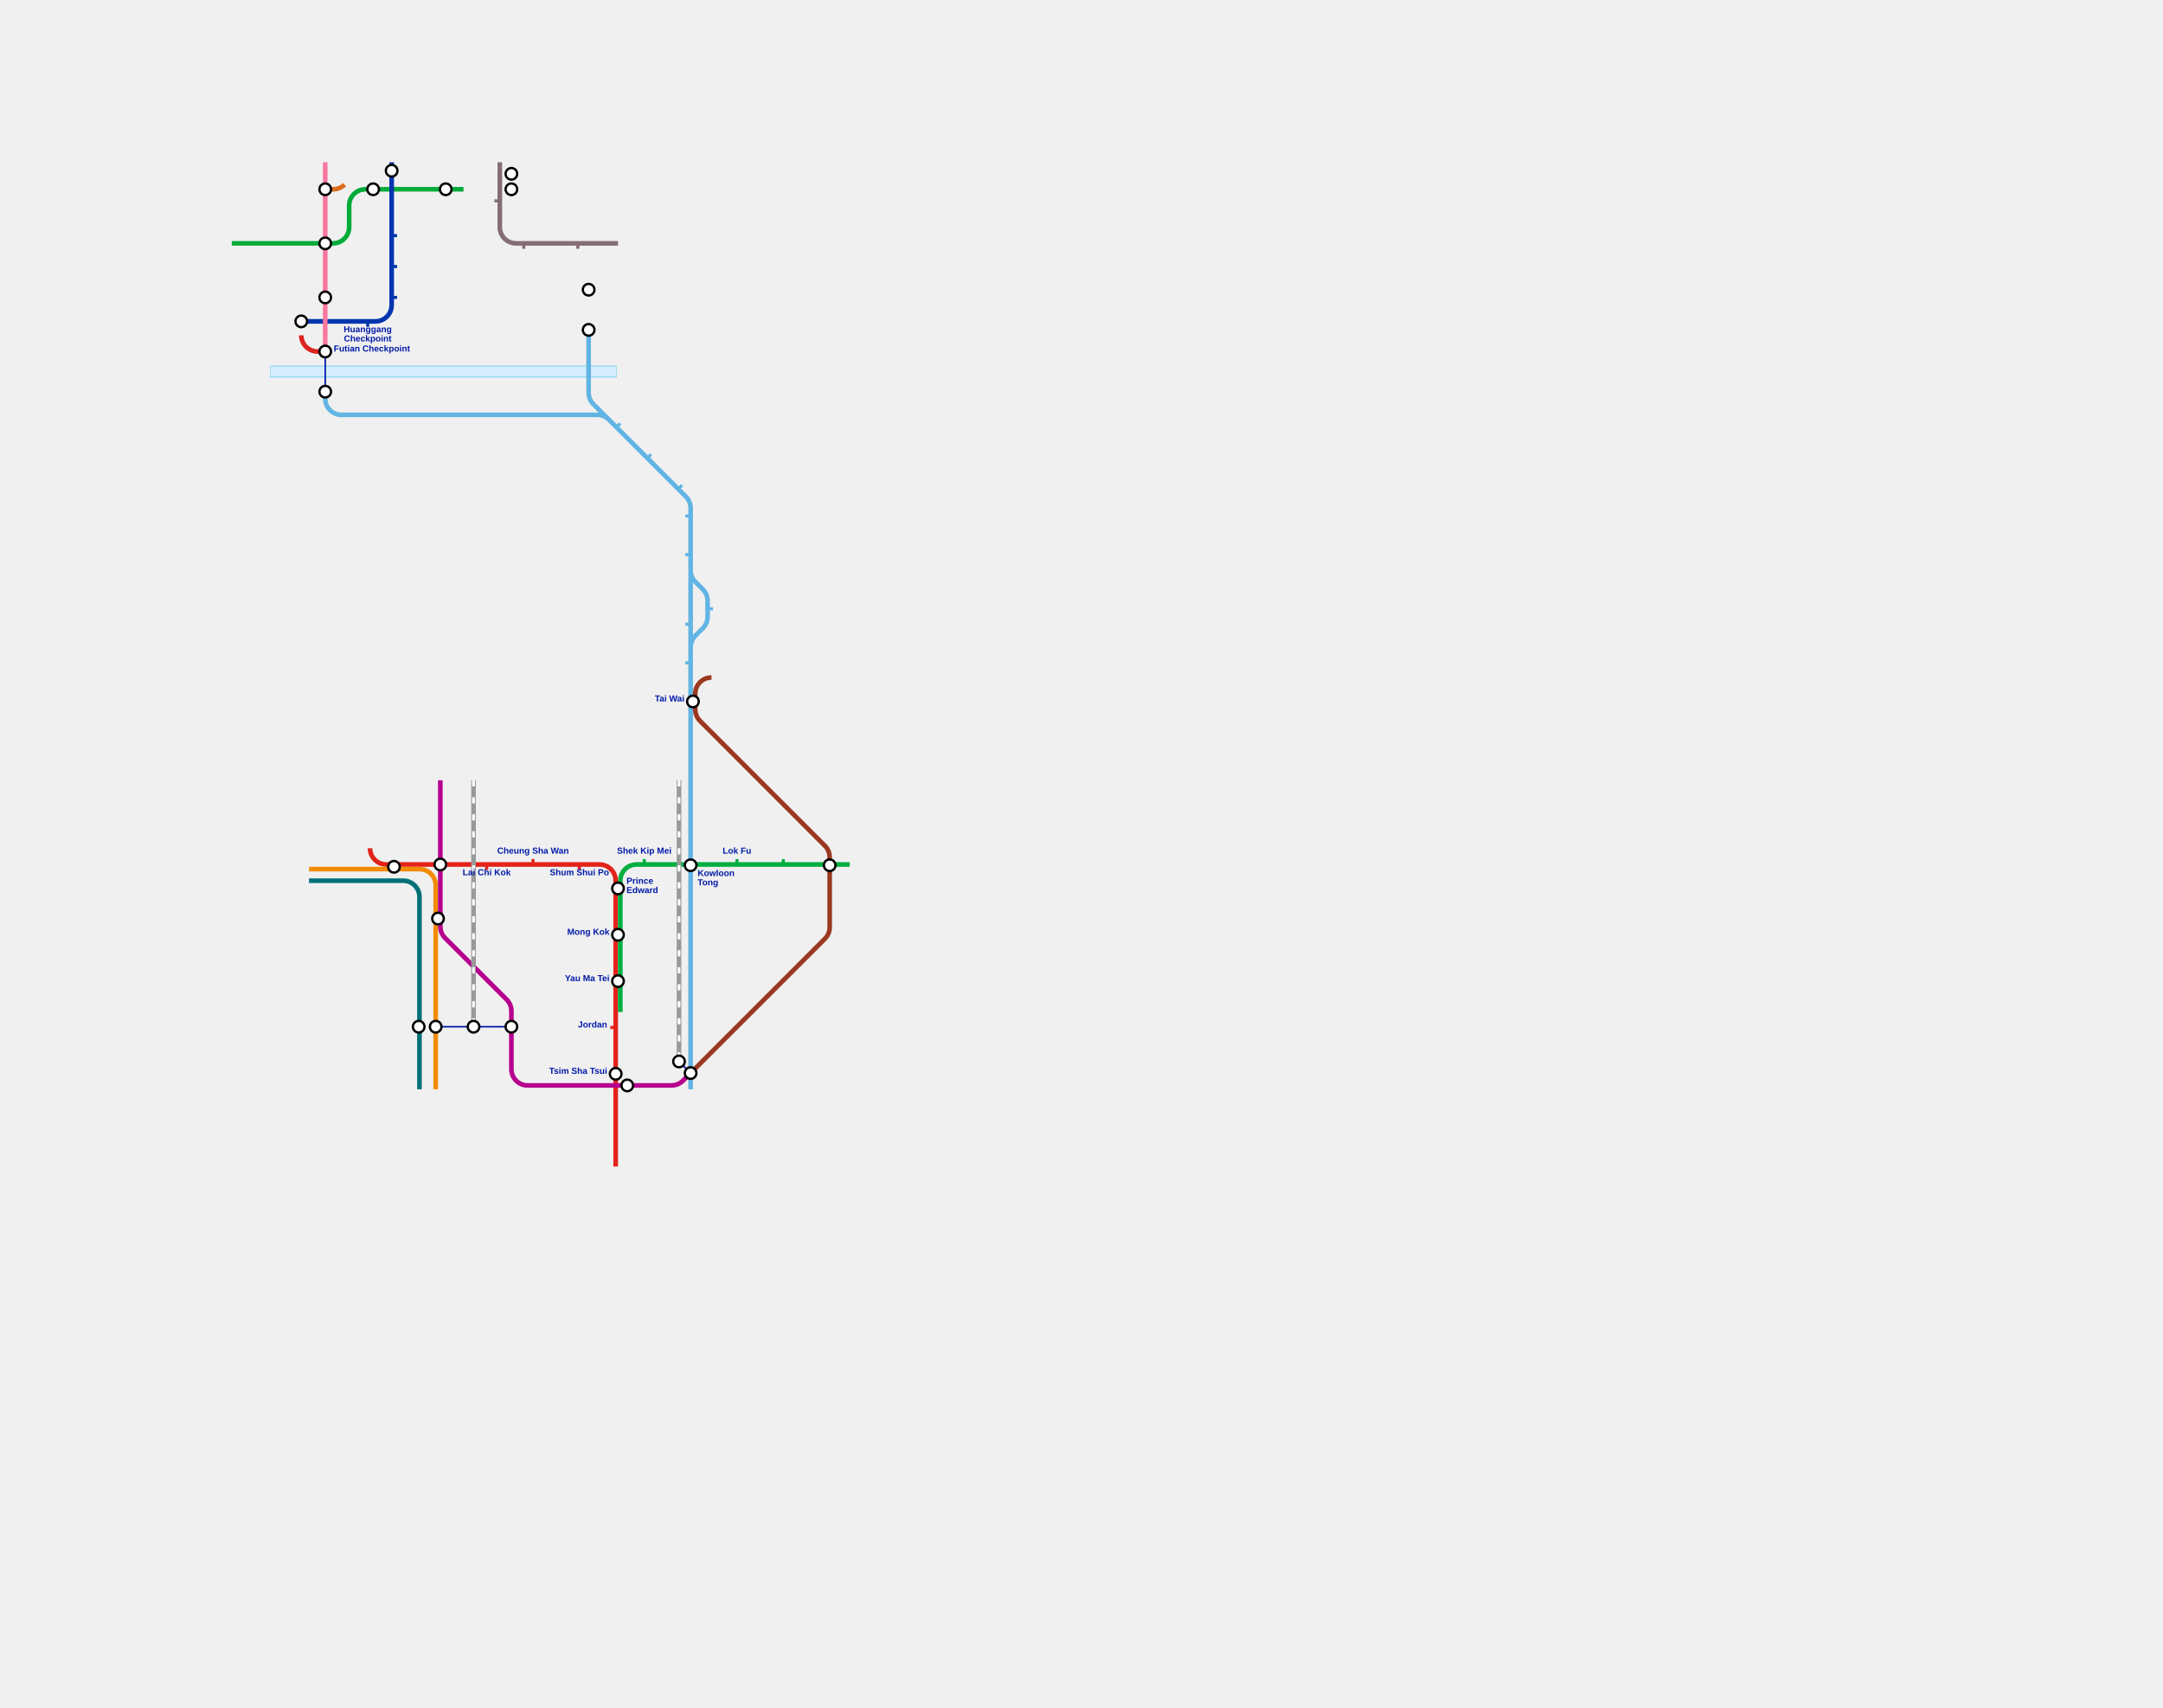
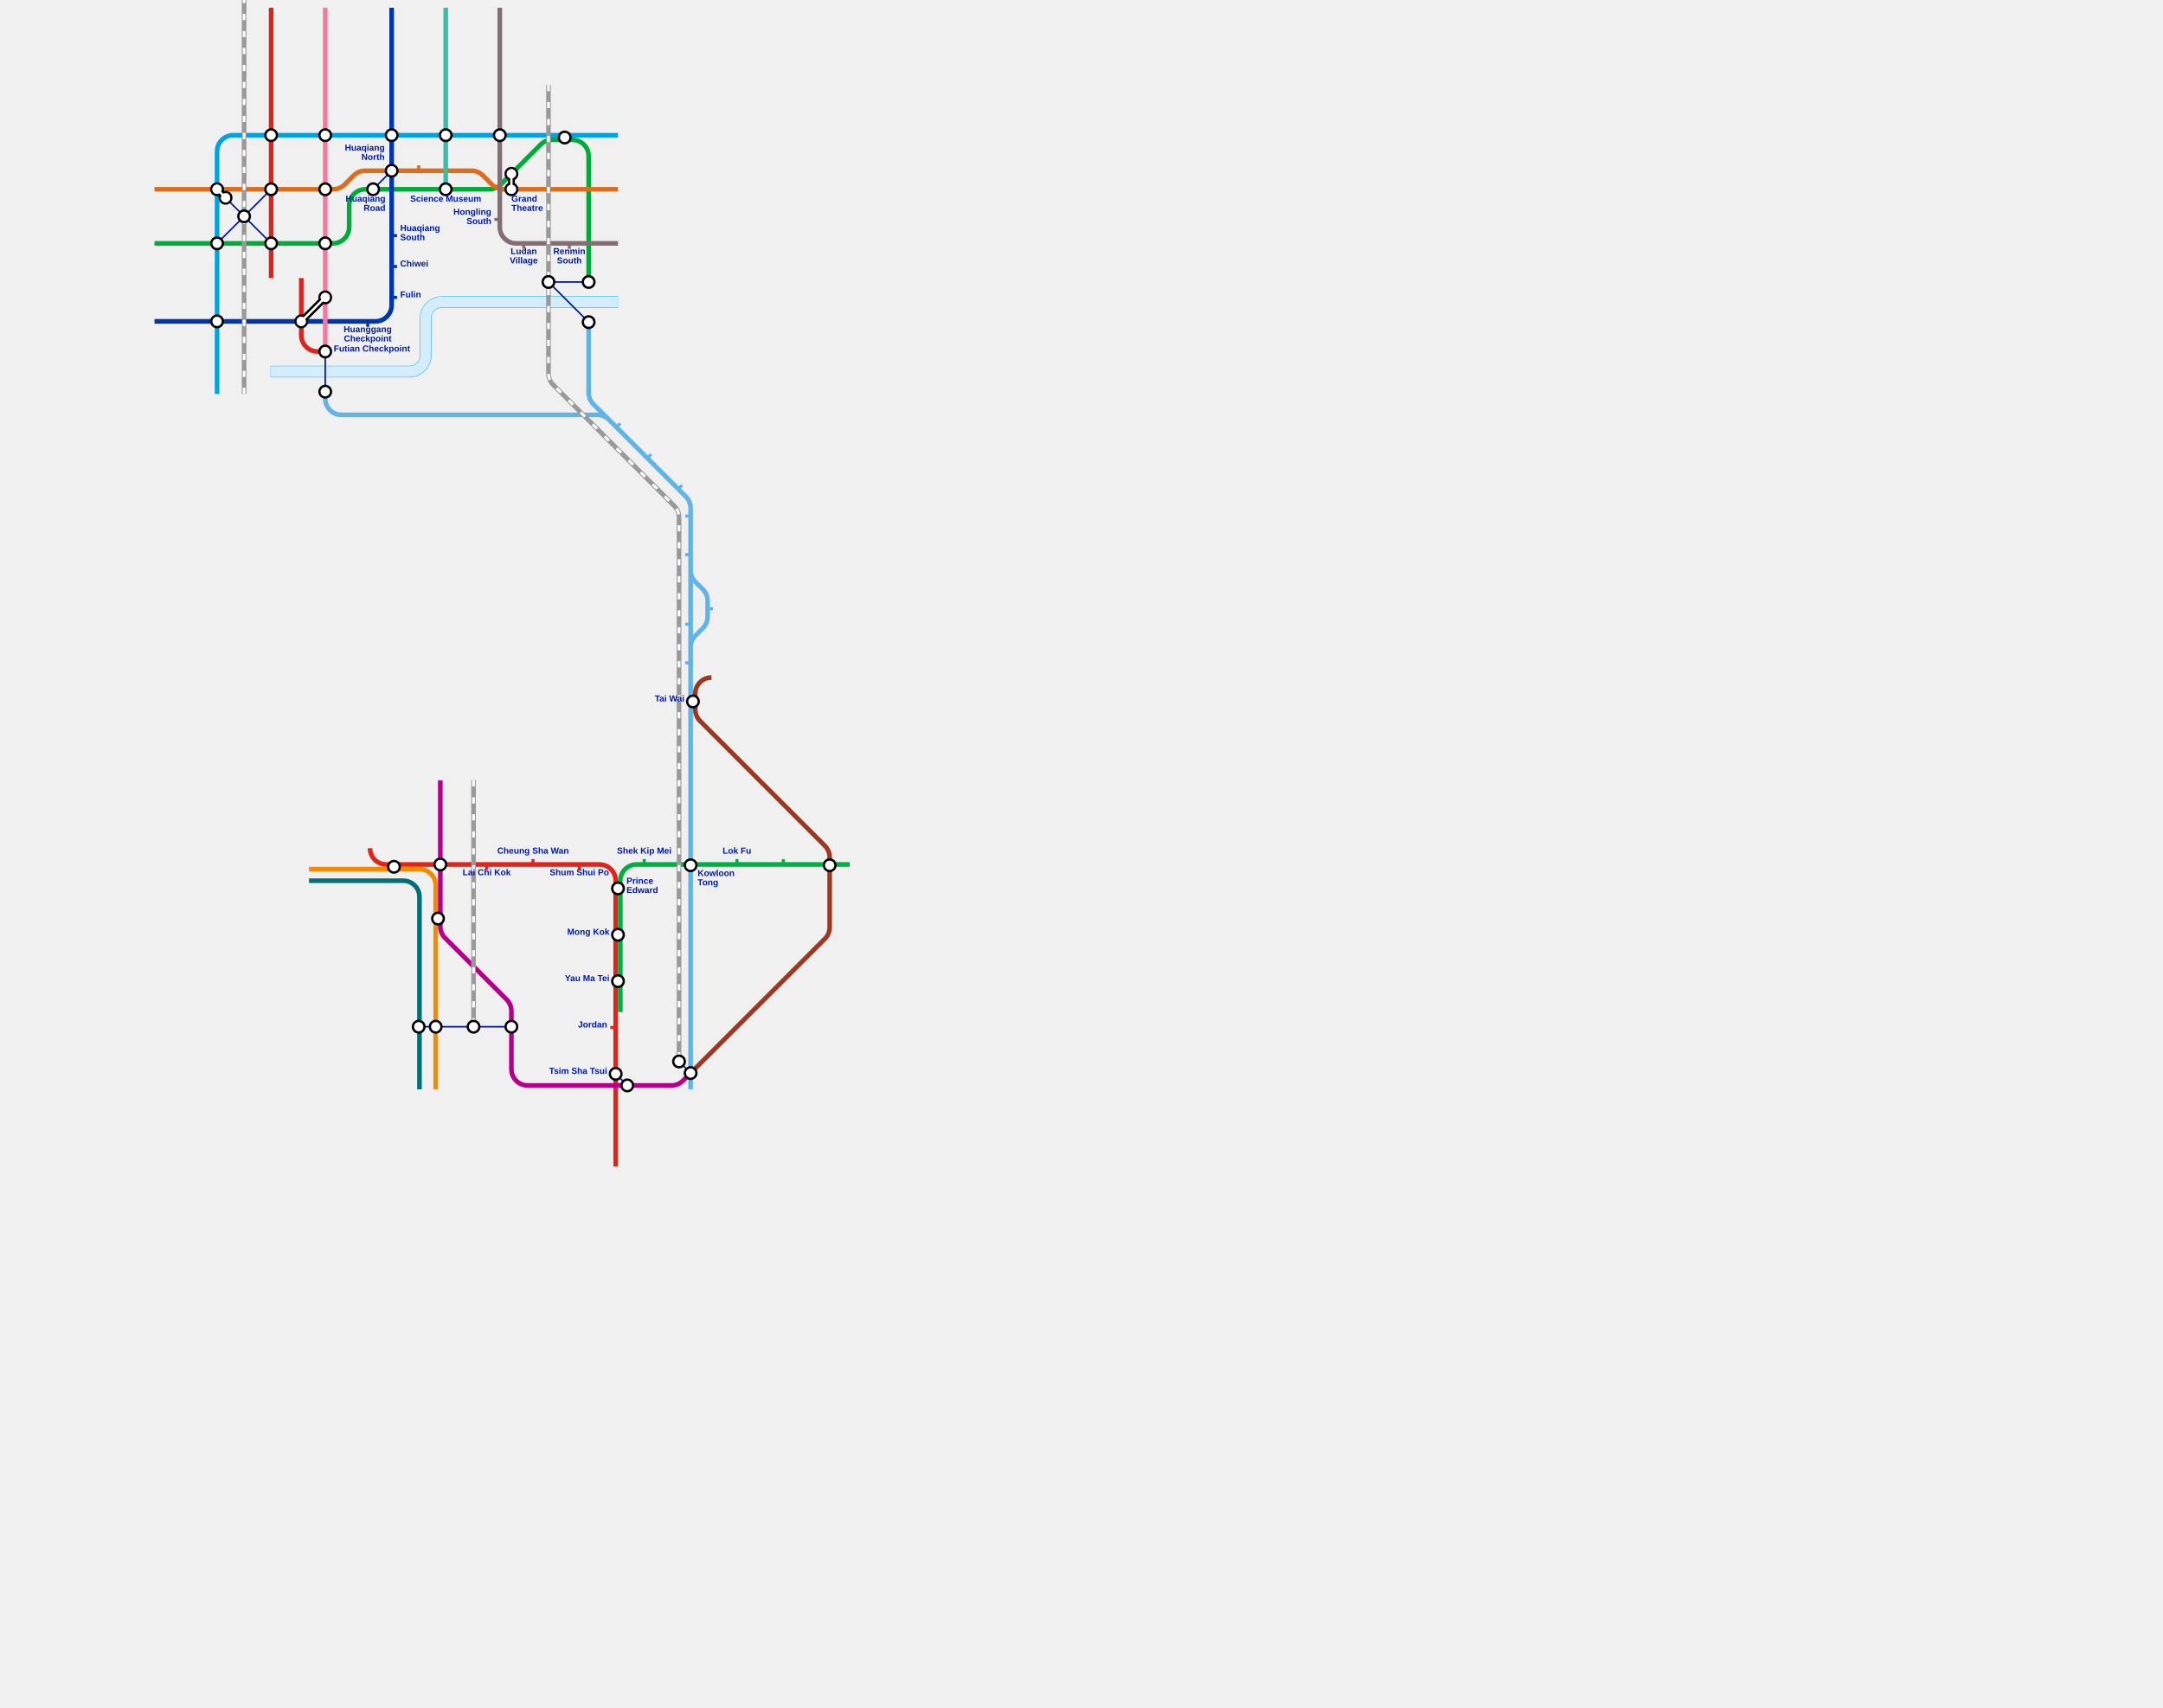
<svg xmlns="http://www.w3.org/2000/svg" xmlns:xlink="http://www.w3.org/1999/xlink" width="2800" height="2210" viewBox="-800 -1210 2800 2210">
  <style type="text/css">
        .LineDiagram {fill:none;stroke-width:6}
        .NonGZMTR {stroke:#fff;stroke-width:2}
        .Railway {stroke-dasharray:8,14;stroke-width:3.5;stroke:#fff}
        .DumbbellBG {stroke:#000;stroke-width:9}
        .DumbbellFG {stroke:#fff;stroke-width:3}
        .PaidTunnel {fill:none;stroke:#0019A8;stroke-width:2}
        .RiverBG {fill:none;stroke-width:15;stroke:#00ABE7}
        .RiverFG {fill:none;stroke-width:14;stroke:#D4EDFC}
        .FlagBox {fill:none;stroke-width:8}
        .FlagBoxNameEN {
            font-family:Arial,"Hiragino Mincho ProN","PingFang HK","Meiryo UI",Meiryo,"Microsoft Jhenghei UI","Arial Unicode MS",sans-serif;
            font-weight:bold;
            alignment-baseline:middle;
            text-anchor:middle;
            font-size:4.5pt;
        }
        .FlagBoxNameZH {
            font-family:Arial,"Hiragino Mincho ProN","PingFang HK","Meiryo UI",Meiryo,"Microsoft Jhenghei UI","Arial Unicode MS",sans-serif;
            font-weight:bold;
            alignment-baseline:central;
            text-anchor:middle;
            font-size:3.7pt;
        }
        .StationTick {fill:none;stroke-width:4}
        .StationNameEN {
            font-family:Arial,"Hiragino Mincho ProN","PingFang HK","Meiryo UI",Meiryo,"Microsoft Jhenghei UI","Arial Unicode MS",sans-serif;
            fill:#0019A8;
            font-weight:bold;
            alignment-baseline:middle;
        }
        .StationNameZH {
            font-family:Arial,"Hiragino Mincho ProN","PingFang HK","Meiryo UI",Meiryo,"Microsoft Jhenghei UI","Arial Unicode MS",sans-serif;
            fill:#0019A8;
            font-weight:bold;
            alignment-baseline:central;
        }
        .cgz1 {stroke:#F3D03E}
        .cgz2 {stroke:#00629B}
        .cgz3 {stroke:#ECA154}
        .cgz4 {stroke:#00843D}
        .cgz5 {stroke:#C5003E}
        .cgz6 {stroke:#80225F}
        .cgz7 {stroke:#97D700}
        .cgz8 {stroke:#008C95}
        .cgz9 {stroke:#71CC98}
        .cgz10 {stroke:#7D9BC1}
        .cgz11 {stroke:#470A68}
        .cgz12 {stroke:#59621D}
        .cgz13 {stroke:#8E8C13}
        .cgz14 {stroke:#81312F}
        .cgz18 {stroke:#D48BC8}
        .cgz19 {stroke:#BB29BB}
        .cgz21 {stroke:#201747}
        .cgz22 {stroke:#041E42}
        .cgf {stroke:#C4D600}
        .cgzapm {stroke:#00B5E2}
        .cgzthz1 {stroke:#44A729}
        .cfs11 {stroke:#6600CC}
        .cunknown {stroke:#999999}
        .cprdir {stroke:#2F8072}
        
        .csz1 {stroke:#00AB39}
        .csz2 {stroke:#DB6D1C}
        .csz3 {stroke:#00A2E1}
        .csz4 {stroke:#DC241F}
+         .csz6 {stroke:#3ABCA8}
        .csz7 {stroke:#0035AD}
        .csz9 {stroke:#846E74}
        .csz10 {stroke:#F8779E}

        .ctwl {stroke:#E2231A}
        .cktl {stroke:#00AF41}
        .cisl {stroke:#0071CE}
        .ctkl {stroke:#A35EB5}
        .ctcl {stroke:#F38B00}
        .cdrl {stroke:#E777CB}
        .cael {stroke:#007078}
        .cerl {stroke:#61B4E4}
        .cwrl {stroke:#B6008D}
        .cmol {stroke:#9A3820}
        .csil {stroke:#B6BD00}
        .c360 {stroke:#94989A}
        .clrl {stroke:#CD9700}

        .TfLLU {fill:#0019A8}
        .CorporateGrey {fill:#868F98}
    </style>
  <defs>
    <path id="st" class="StationTick" d="M 2,0 H 7" />
    <path id="term" class="StationTick" d="M -7,0 H 7" />
    <g id="int">
      <circle cx="0" cy="0" r="9" fill="#000" />
      <circle cx="0" cy="0" r="6" fill="#fff" />
    </g>
    <path id="flagbox" class="FlagBox" d="M -30,0 H 30" />
+     <use xlink:href="#st" id="stsz1" class="csz1" />
+     <use xlink:href="#st" id="stsz2" class="csz2" />
+     <use xlink:href="#st" id="stsz3" class="csz3" />
    <use xlink:href="#st" id="stsz4" class="csz4" />
    <use xlink:href="#st" id="stsz7" class="csz7" />
    <use xlink:href="#st" id="stsz9" class="csz9" />
    <use xlink:href="#st" id="stsz10" class="csz10" />
    <use xlink:href="#st" id="sttwl" class="ctwl" />
    <use xlink:href="#st" id="stktl" class="cktl" />
    <use xlink:href="#st" id="sterl" class="cerl" />
    <g id="chinarail" transform="scale(0.0165) translate(-260,-305)" style="stroke:none;fill:#E60012">
      <path d="                 M169,273.5c0-19,14.7-34.8,33.7-36.3c18.9-1.5,38.1-2.2,57.4-2.2c19.3,0,38.4,0.8,57.3,2.2                 c19,1.5,33.7,17.3,33.7,36.3v47.3l-51.3,14.7c-11.2,3.2-18.9,13.4-18.9,25v147.8c0,17.4,12.2,32.3,29.3,35.7l110.6,22.1              c4.9,1,8.4,5.2,8.4,10.2V599H91v-22.7c0-5,3.5-9.2,8.4-10.2L209.9,544c17-3.4,29.3-18.3,29.3-35.7V360.5c0-11.6-7.7-21.8-18.9-25              L169,320.8V273.5z M309.4,31.7c0.2-1.2,0.3-2.4,0.3-3.6c0-14-11.1-25.4-24.9-26C276.6,1.4,268.3,1,260,1c-8.3,0-16.6,0.4-24.7,1.1              c-13.9,0.6-24.9,12-24.9,26c0,1.2,0.1,2.5,0.3,3.6C90.6,54.8,0,160.3,0,287c0,97.2,53.4,182,132.4,226.6l36.8-48.1              C104.3,432.4,59.8,364.9,59.8,287c0-110.6,89.6-200.2,200.2-200.2S460.2,176.4,460.2,287c0,77.9-44.5,145.4-109.4,178.5              c15,19.6,25.6,33.5,36.8,48.1C466.6,469,520,384.2,520,287C520,160.3,429.4,54.8,309.4,31.7z             " />
    </g>
    <g id="prdir" fill="#2f8072" stroke="none" transform="scale(0.045) translate(-120,-110)">
      <path d="m 123.261,86.979 c 18.826,44.554 49.388,83.668 88.995,112.823 l 13.143,9.675 19.351,-26.286 -13.143,-9.675 c -48.909,-36.002 -82.086,-89.248 -93.069,-148.784 -0.418,3.388 -0.841,6.777 -1.384,10.135 -0.715,4.415 -1.538,8.803 -2.466,13.159 -0.928,4.357 -1.961,8.681 -3.099,12.973 -1.138,4.292 -2.379,8.549 -3.723,12.768 -1.343,4.219 -2.789,8.402 -4.335,12.542 -0.084,0.226 -0.185,0.444 -0.27,0.67 z" />
      <path d="M 75.718,153.262 C 104.986,114.754 123.694,68.776 129.262,19.911 L 131.11,3.696 98.68,0 96.832,16.215 c -6.875,60.34 -36.537,115.622 -82.703,154.786 3.147,-1.324 6.295,-2.645 9.479,-3.845 4.184,-1.578 8.4,-3.048 12.641,-4.412 4.24,-1.364 8.505,-2.621 12.794,-3.77 4.288,-1.15 8.598,-2.193 12.927,-3.128 4.328,-0.935 8.675,-1.764 13.035,-2.485 0.238,-0.04 0.477,-0.061 0.715,-0.099 z" />
      <path d="m 157.156,160.728 c -47.997,-5.973 -97.153,0.937 -142.205,20.66 L 0,187.933 13.089,217.834 28.039,211.289 c 55.633,-24.355 118.334,-26.465 175.385,-6.208 -2.725,-2.056 -5.449,-4.116 -8.085,-6.266 -3.466,-2.826 -6.854,-5.733 -10.163,-8.716 -3.309,-2.982 -6.537,-6.039 -9.685,-9.17 -3.148,-3.131 -6.214,-6.335 -9.196,-9.608 -2.982,-3.273 -5.881,-6.616 -8.694,-10.025 -0.153,-0.186 -0.292,-0.382 -0.445,-0.569 z" />
    </g>
  </defs>
  <g id="cht_switch" style="opacity:0;cursor:pointer">
    <g id="cht_switch_base">
      <rect x="-690" y="-1040" width="10" height="10" style="fill:#fff;stroke:#000;stroke-width:1" />
      <text x="-675" y="-1030" font-size="14px" class="stname">Traditional Chinese</text>
    </g>
    <g id="cht_switch_over" style="visibility:hidden;opacity:0">
      <use xlink:href="#enabled" x="-690" y="-1040" />
      <text x="-675" y="-1030" style="stroke:#243588;stroke-width:0.5;font-size:14px" class="stname">Traditional Chinese</text>
      <set begin="cht_switch_base.click" end="cht_switch_over.click" attributeName="visibility" attributeType="CSS" to="visible" />
      <set begin="cht_switch_base.click" end="cht_switch_over.click" attributeName="opacity" attributeType="CSS" to="1" />
    </g>
    <animate attributeName="opacity" attributeType="CSS" values="0; 1" keyTimes="0; 1" dur="0.5s" fill="freeze" />
  </g>
  <g class="RiverBG">
-     <path id="Shenzhen_River" d="             M -450,-729             H -2         " />
+     <path id="Shenzhen_River" d="             M -450,-729             H -270 a 21,21 0 0,0 21,-21             V -798 a 21,21 0 0,1 21,-21             H 0         " />
  </g>
  <use xlink:href="#Shenzhen_River" class="RiverFG" />
  <g class="LineDiagram">
-     <path id="SZ1_route" class="csz1" d="             M -500,-895             H -369 a 21,21 0 0,0 21,-21             V -944 a 21,21 0 0,1 21,-21             H -200         " />
-     <path id="SZ2_route" class="csz2" d="             M -379,-965             H -369 a 21,21 0 0,0 15,-6         " />
-     <path id="SZ4_route" class="csz4" d="             M -379,-755             H -389 a 21,21 0 0,1 -21,-21         " />
-     <path id="SZ7_route" class="csz7" d="             M -410,-794             H -314 a 21,21 0 0,0 21,-21             V -1000         " />
-     <path id="SZ9_route" class="csz9" d="             M -153,-1000             V -916 a 21,21 0 0,0 21,21             H 0         " />
-     <path id="SZ10_route" class="csz10" d="             M -379,-755             V -1000         " />
+     <path id="SZ1_route" class="csz1" d="             M -600,-895             H -369 a 21,21 0 0,0 21,-21             V -944 a 21,21 0 0,1 21,-21             H -167 a 21,21 0 0,0 15,-6             L -100,-1023 a 21,21 0 0,1 15,-6             H -59 a 21,21 0 0,1 21,21             V -845         " />
+     <path id="SZ2_route" class="csz2" d="             M -600,-965             H -369 a 21,21 0 0,0 15,-6             L -342,-983 a 21,21 0 0,1 15,-6             H -190 a 21,21 0 0,1 15,6             L -163,-971 a 21,21 0 0,0 15,6             H 0         " />
+     <path id="SZ3_route" class="csz3" d="             M -519,-700             V -1014 a 21,21 0 0,1 21,-21             H 0         " />
+     <path id="SZ4_route" class="csz4" d="             M -379,-755             H -389 a 21,21 0 0,1 -21,-21             V -850              M -449,-850             V -1200         " />
+     <path id="SZ6_route" class="csz6" d="             M -223,-965             V -1200         " />
+     <path id="SZ7_route" class="csz7" d="             M -600,-794             H -314 a 21,21 0 0,0 21,-21             V -1200         " />
+     <path id="SZ9_route" class="csz9" d="             M -153,-1200             V -916 a 21,21 0 0,0 21,21             H 0         " />
+     <path id="SZ10_route" class="csz10" d="             M -379,-755             V -1200         " />
  </g>
  <g class="LineDiagram">
    <path id="TWL_route" class="ctwl" d="             M -321,-112 a 21,21 0 0,0 21,21             M -300,-91             H -24 a 21,21 0 0,1 21,21             V 300         " />
    <path id="KTL_route" class="cktl" d="             M 300,-91             H 24 a 21,21 0 0,0 -21,21             V 100         " />
    <path id="TCL_route" class="ctcl" d="             M -400,-85             H -257 a 21,21 0 0,1 21,21             V 200         " />
    <path id="AEL_route" class="cael" d="             M -400,-70             H -278 a 21,21 0 0,1 21,21             V 200         " />
-     <path id="ERL_route" class="cerl" d="             M -38,-783             V -702 a 21,21 0 0,0 6,15             L 88,-567 a 21,21 0 0,1 6,15             M 94,-552             V 200              M 94,-372 a 21,21 0 0,1 6,-15             L 110,-397 a 21,21 0 0,0 6,-15             V -432 a 21,21 0 0,0 -6,-15             L 100,-457 a 21,21 0 0,1 -6,-15              M -12,-667 a 21,21 0 0,0 -15,-6             H -358 a 21,21 0 0,1 -21,-21             V -703         " />
+     <path id="ERL_route" class="cerl" d="             M -38,-793             V -702 a 21,21 0 0,0 6,15             L 88,-567 a 21,21 0 0,1 6,15             M 94,-552             V 200              M 94,-372 a 21,21 0 0,1 6,-15             L 110,-397 a 21,21 0 0,0 6,-15             V -432 a 21,21 0 0,0 -6,-15             L 100,-457 a 21,21 0 0,1 -6,-15              M -12,-667 a 21,21 0 0,0 -15,-6             H -358 a 21,21 0 0,1 -21,-21             V -703         " />
    <path id="WRL_route" class="cwrl" d="             M -230,-200             V -11 a 21,21 0 0,0 6,15             L -144,84 a 21,21 0 0,1 6,15             V 174 a 21,21 0 0,0 21,21             H 69 a 21,21 0 0,0 15,-6             L 94,179         " />
    <path id="MOL_route" class="cmol" d="             M 94,179             L 268,5 a 21,21 0 0,0 6,-15             V -100 a 21,21 0 0,0 -6,-15             L 106,-277 a 21,21 0 0,1 -6,-15             V -312 a 21,21 0 0,1 21,-21         " />
    <g class="cunknown">
-       <path id="Guangshen_Railway" d="                 M 79,-200                 V 164             " />
-       <path id="GZ_SZ_HK_Railway" d="                 M -187,-200                 V 119             " />
+       <path id="Guangshen_Railway" d="                 M -90,-1100                 V -727 a 21,21 0 0,0 6,15                 L 73,-555 a 21,21 0 0,1 6,15                 V 164             " />
+       <path id="GZ_SZ_HK_Railway" d="                 M -484,-1500                 V -700                 M -187,-200                 V 119             " />
    </g>
    <use xlink:href="#Guangshen_Railway" class="Railway" />
    <use xlink:href="#GZ_SZ_HK_Railway" class="Railway" />
  </g>
  <g id="Guangshen_Railway_station_icons">
-     <path class="PaidTunnel" d="             M 79,164 L 94,179         " />
+     <path class="PaidTunnel" d="             M -90,-845 H -38             M -90,-845 L -38,-793             M 79,164 L 94,179         " />
+     <use xlink:href="#int" x="-90" y="-845" id="Shenzhen" />
    <use xlink:href="#int" x="79" y="164" id="Kowloon" />
  </g>
  <g id="GZ_SZ_HK_Railway_station_icons">
-     <path class="PaidTunnel" d="             M -236,119 H -138         " />
+     <path class="PaidTunnel" d="             M -508,-954 L -449,-895             M -519,-895 L -449,-965             M -236,119 H -138         " />
+     <use xlink:href="#int" x="-484" y="-930" id="Futian" />
    <use xlink:href="#int" x="-187" y="119" id="Kowloon" />
  </g>
  <g id="SZ1_station_icons">
+     <use xlink:href="#int" x="-519" y="-895" id="Shopping_Park" />
+     <use xlink:href="#int" x="-449" y="-895" id="CEC" />
    <use xlink:href="#int" x="-379" y="-895" id="Gangxia" />
+     <path class="PaidTunnel" d="             M -317,-965 L -293,-989         " />
    <use xlink:href="#int" x="-317" y="-965" id="Huaqiang_Rd" />
    <use xlink:href="#int" x="-223" y="-965" id="Science_Museum" />
    <use xlink:href="#int" x="-138" y="-985" id="Grand_Theatre" />
-     <use xlink:href="#int" x="-38" y="-835" id="Luohu" />
+     <use xlink:href="#int" x="-69" y="-1032" id="Laojie" />
+     <use xlink:href="#int" x="-38" y="-845" id="Luohu" />
  </g>
  <g id="SZ2_station_icons">
+     <use xlink:href="#int" x="-519" y="-965" id="Futian" />
+     <use xlink:href="#int" x="-449" y="-965" id="Civic_Centre" />
    <use xlink:href="#int" x="-379" y="-965" id="Gangxia_North" />
    <use xlink:href="#int" x="-293" y="-989" id="Huaqiang_North" />
+     <use xlink:href="#stsz2" transform="translate(-258,-989)rotate(-90)" id="Yannan" />
    <use xlink:href="#int" x="-138" y="-965" id="Grand_Theatre_SZ2" />
+     <g class="DumbbellBG">
+       <path id="GrandTheatre_Interchange" d="                 M -138,-985 V -965             " />
+     </g>
+     <use xlink:href="#GrandTheatre_Interchange" class="DumbbellFG" />
+     <circle cx="-138" cy="-985" r="6" fill="#fff" />
+     <circle cx="-138" cy="-965" r="6" fill="#fff" />
+   </g>
+   <g id="SZ3_station_icons">
+     <use xlink:href="#int" x="-519" y="-794" id="Shixia" />
+     <use xlink:href="#int" x="-449" y="-1035" id="Childrens_Palace" />
+     <use xlink:href="#int" x="-379" y="-1035" id="Lianhuacun" />
+     <use xlink:href="#int" x="-293" y="-1035" id="Huaxin" />
+     <use xlink:href="#int" x="-223" y="-1035" id="Tongxinling" />
+     <use xlink:href="#int" x="-153" y="-1035" id="Hongling" />
  </g>
  <g id="SZ4_station_icons">
    <use xlink:href="#int" x="-410" y="-794" id="Fumin" />
    <path class="PaidTunnel" d="             M -379,-755 V -703         " />
    <use xlink:href="#int" x="-379" y="-755" id="Futian_Checkpoint" />
  </g>
  <g id="SZ7_station_icons">
    <use xlink:href="#stsz7" transform="translate(-324,-794)rotate(90)" id="Huanggang_Checkpoint" />
    <use xlink:href="#stsz7" transform="translate(-293,-825)" id="Fulin" />
    <use xlink:href="#stsz7" transform="translate(-293,-865)" id="Chiwei" />
    <use xlink:href="#stsz7" transform="translate(-293,-905)" id="Huaqiang_South" />
  </g>
  <g id="SZ9_station_icons">
-     <use xlink:href="#stsz9" transform="translate(-153,-950)rotate(180)" id="Hongling_South" />
+     <use xlink:href="#stsz9" transform="translate(-153,-926)rotate(180)" id="Hongling_South" />
    <use xlink:href="#stsz9" transform="translate(-122,-895)rotate(90)" id="Ludancun" />
-     <use xlink:href="#stsz9" transform="translate(-52,-895)rotate(90)" id="Renmin_South" />
+     <use xlink:href="#stsz9" transform="translate(-63,-895)rotate(90)" id="Renmin_South" />
  </g>
  <g id="SZ10_station_icons">
    <use xlink:href="#int" x="-379" y="-825" id="Fumin_SZ10" />
+     <g class="DumbbellBG">
+       <path id="Fumin_Interchange" d="                 M -410,-794 L -379,-825             " />
+     </g>
+     <use xlink:href="#Fumin_Interchange" class="DumbbellFG" />
+     <circle cx="-410" cy="-794" r="6" fill="#fff" />
+     <circle cx="-379" cy="-825" r="6" fill="#fff" />
+   </g>
+   <g id="SZ11_station_icons">
+     <use xlink:href="#int" x="-508" y="-954" id="Futian_SZ11" />
+     <g class="DumbbellBG">
+       <path id="Futian_Interchange" d="                 M -519,-965 L -508,-954             " />
+     </g>
+     <use xlink:href="#Futian_Interchange" class="DumbbellFG" />
+     <circle cx="-519" cy="-965" r="6" fill="#fff" />
+     <circle cx="-508" cy="-954" r="6" fill="#fff" />
  </g>
  <g id="TWL_station_icons">
    <use xlink:href="#int" transform="translate(-290,-88)" id="LAK" />
    <use xlink:href="#int" x="-230" y="-91" id="MEF" />
    <use xlink:href="#sttwl" transform="translate(-170,-91)rotate(90)" id="LCK" />
    <use xlink:href="#sttwl" transform="translate(-110,-91)rotate(-90)" id="CSW" />
    <use xlink:href="#sttwl" transform="translate(-50,-91)rotate(90)" id="SSP" />
    <use xlink:href="#int" x="0" y="-60" id="PRE" />
    <use xlink:href="#int" x="0" y="0" id="MKK" />
    <use xlink:href="#int" x="0" y="60" id="YMT" />
    <use xlink:href="#sttwl" transform="translate(-3,120)rotate(180)" id="JOR" />
+     <path class="PaidTunnel" d="             M -3,180 L 12,195         " />
    <use xlink:href="#int" x="-3" y="180" id="TST" />
  </g>
  <g id="KTL_station_icons">
    <use xlink:href="#int" x="274" y="-90" id="DIH" />
    <use xlink:href="#stktl" transform="translate(214,-91)rotate(-90)" id="WTS" />
    <use xlink:href="#stktl" transform="translate(154,-91)rotate(-90)" id="LOF" />
    <use xlink:href="#int" x="94" y="-90" id="KOT" />
    <use xlink:href="#stktl" transform="translate(34,-91)rotate(-90)" id="SKM" />
  </g>
  <g id="TCL_station_icons">
+     <path class="PaidTunnel" d="             M -236,119 H -258         " />
    <use xlink:href="#int" x="-236" y="119" id="KOW" />
  </g>
  <g id="AEL_station_icons">
    <use xlink:href="#int" x="-258" y="119" id="KOW_AEL" />
  </g>
  <g id="ERL_station_icons">
    <use xlink:href="#int" transform="translate(-379,-703)" id="LMC" />
-     <use xlink:href="#int" transform="translate(-38,-783)" id="LOW" />
+     <use xlink:href="#int" transform="translate(-38,-793)" id="LOW" />
    <use xlink:href="#sterl" transform="translate(-2,-657)rotate(-45)" id="SHS" />
    <use xlink:href="#sterl" transform="translate(38,-617)rotate(-45)" id="FAN" />
    <use xlink:href="#sterl" transform="translate(78,-577)rotate(-45)" id="TWO" />
    <use xlink:href="#sterl" transform="translate(94,-542)rotate(180)" id="TAP" />
    <use xlink:href="#sterl" transform="translate(94,-492)rotate(180)" id="UNI" />
    <use xlink:href="#sterl" transform="translate(116,-422)" id="RAC" />
    <use xlink:href="#sterl" transform="translate(94,-402)rotate(180)" id="FOT" />
    <use xlink:href="#sterl" transform="translate(94,-352)rotate(180)" id="SHT" />
    <use xlink:href="#int" x="97" y="-302" id="TAW" />
    <use xlink:href="#int" x="94" y="179" id="HUH" />
  </g>
  <g id="WRL_station_icons">
    <use xlink:href="#int" x="-233" y="-21" id="NAC" />
    <use xlink:href="#int" x="-138" y="119" id="AUS" />
    <use xlink:href="#int" x="12" y="195" id="ETS" />
  </g>
  <g id="Station_names_EN" font-size="8.5pt" style="visibility:visible">
+     <g id="SZ1_names_EN">
+       <g text-anchor="middle">
+         <text x="-223" y="-949" class="StationNameEN">Science Museum</text>
+       </g>
+       <g text-anchor="end">
+         <text x="-301" y="-949" class="StationNameEN">Huaqiang<tspan x="-301" dy="12" class="StationNameEN">Road</tspan>
+         </text>
+       </g>
+     </g>
+     <g id="SZ2_names_EN">
+       <g text-anchor="start">
+         <text x="-138" y="-949" class="StationNameEN">Grand<tspan x="-138" dy="12" class="StationNameEN">Theatre</tspan>
+         </text>
+       </g>
+       <g text-anchor="end">
+         <text x="-302" y="-1003" class="StationNameEN">North<tspan x="-302" dy="-12" class="StationNameEN">Huaqiang</tspan>
+         </text>
+       </g>
+     </g>
    <g id="SZ4_names_EN">
      <g text-anchor="start">
        <text x="-368" y="-755" class="StationNameEN">Futian Checkpoint</text>
      </g>
    </g>
    <g id="SZ7_names_EN">
+       <g text-anchor="start">
+         <text x="-282" y="-825" class="StationNameEN">Fulin</text>
+         <text x="-282" y="-865" class="StationNameEN">Chiwei</text>
+         <text x="-282" y="-911" class="StationNameEN">Huaqiang<tspan x="-282" dy="12" class="StationNameEN">South</tspan>
+         </text>
+       </g>
      <g text-anchor="middle">
        <text x="-324" y="-780" class="StationNameEN">Huanggang<tspan x="-324" dy="12" class="StationNameEN">Checkpoint</tspan>
+         </text>
+       </g>
+     </g>
+     <g id="SZ9_names_EN">
+       <g text-anchor="middle">
+         <text x="-122" y="-881" class="StationNameEN">Ludan<tspan x="-122" dy="12" class="StationNameEN">Village</tspan>
+         </text>
+         <text x="-63" y="-881" class="StationNameEN">Renmin<tspan x="-63" dy="12" class="StationNameEN">South</tspan>
+         </text>
+       </g>
+       <g text-anchor="end">
+         <text x="-164" y="-932" class="StationNameEN">Hongling<tspan x="-164" dy="12" class="StationNameEN">South</tspan>
        </text>
      </g>
    </g>
    <g id="TWL_names_EN">
      <g text-anchor="start">
        <text x="11" y="-66" class="StationNameEN">Prince<tspan x="11" dy="12" class="StationNameEN">Edward</tspan>
        </text>
      </g>
      <g text-anchor="middle">
        <text x="-170" y="-77" class="StationNameEN">Lai Chi Kok</text>
        <text x="-110" y="-105" class="StationNameEN">Cheung Sha Wan</text>
        <text x="-50" y="-77" class="StationNameEN">Shum Shui Po</text>
      </g>
      <g text-anchor="end">
        <text x="-11" y="0" class="StationNameEN">Mong Kok</text>
        <text x="-11" y="60" class="StationNameEN">Yau Ma Tei</text>
        <text x="-14" y="120" class="StationNameEN">Jordan</text>
        <text x="-14" y="180" class="StationNameEN">Tsim Sha Tsui</text>
      </g>
    </g>
    <g id="KTL_names_EN">
      <g text-anchor="start">
        <text x="103" y="-76" class="StationNameEN">Kowloon<tspan x="103" dy="12" class="StationNameEN">Tong</tspan>
        </text>
      </g>
      <g text-anchor="middle">
        <text x="154" y="-105" class="StationNameEN">Lok Fu</text>
        <text x="34" y="-105" class="StationNameEN">Shek Kip Mei</text>
      </g>
    </g>
    <g id="ERL_names_EN">
      <g text-anchor="end">
        <text x="86" y="-302" class="StationNameEN">Tai Wai</text>
      </g>
    </g>
    <set begin="cht_switch_base.click" end="cht_switch_over.click" attributeName="visibility" attributeType="CSS" to="hidden" />
  </g>
  <g id="Station_names_ZH" font-size="6.7pt" style="visibility:hidden">
    <g id="GZ1_names_ZH">
      <g text-anchor="start">
        <text x="9" y="14" class="StationNameZH">公園前</text>
        <text x="149" y="14" class="StationNameZH">烈士陵園</text>
      </g>
      <g text-anchor="middle">
        <text x="70" y="-14" class="StationNameZH">農講所</text>
      </g>
    </g>
    <g id="GZ13_names_ZH">
      <g text-anchor="start">
                
            </g>
      <g text-anchor="middle">
        <text x="70" y="-84" class="StationNameZH">倉邊路</text>
        <text x="239" y="-56" class="StationNameZH">農林下路</text>
        <text x="319" y="-56" class="StationNameZH">梅東路</text>
      </g>
    </g>
    <set begin="cht_switch_base.click" end="cht_switch_over.click" attributeName="visibility" attributeType="CSS" to="visible" />
  </g>
</svg>
